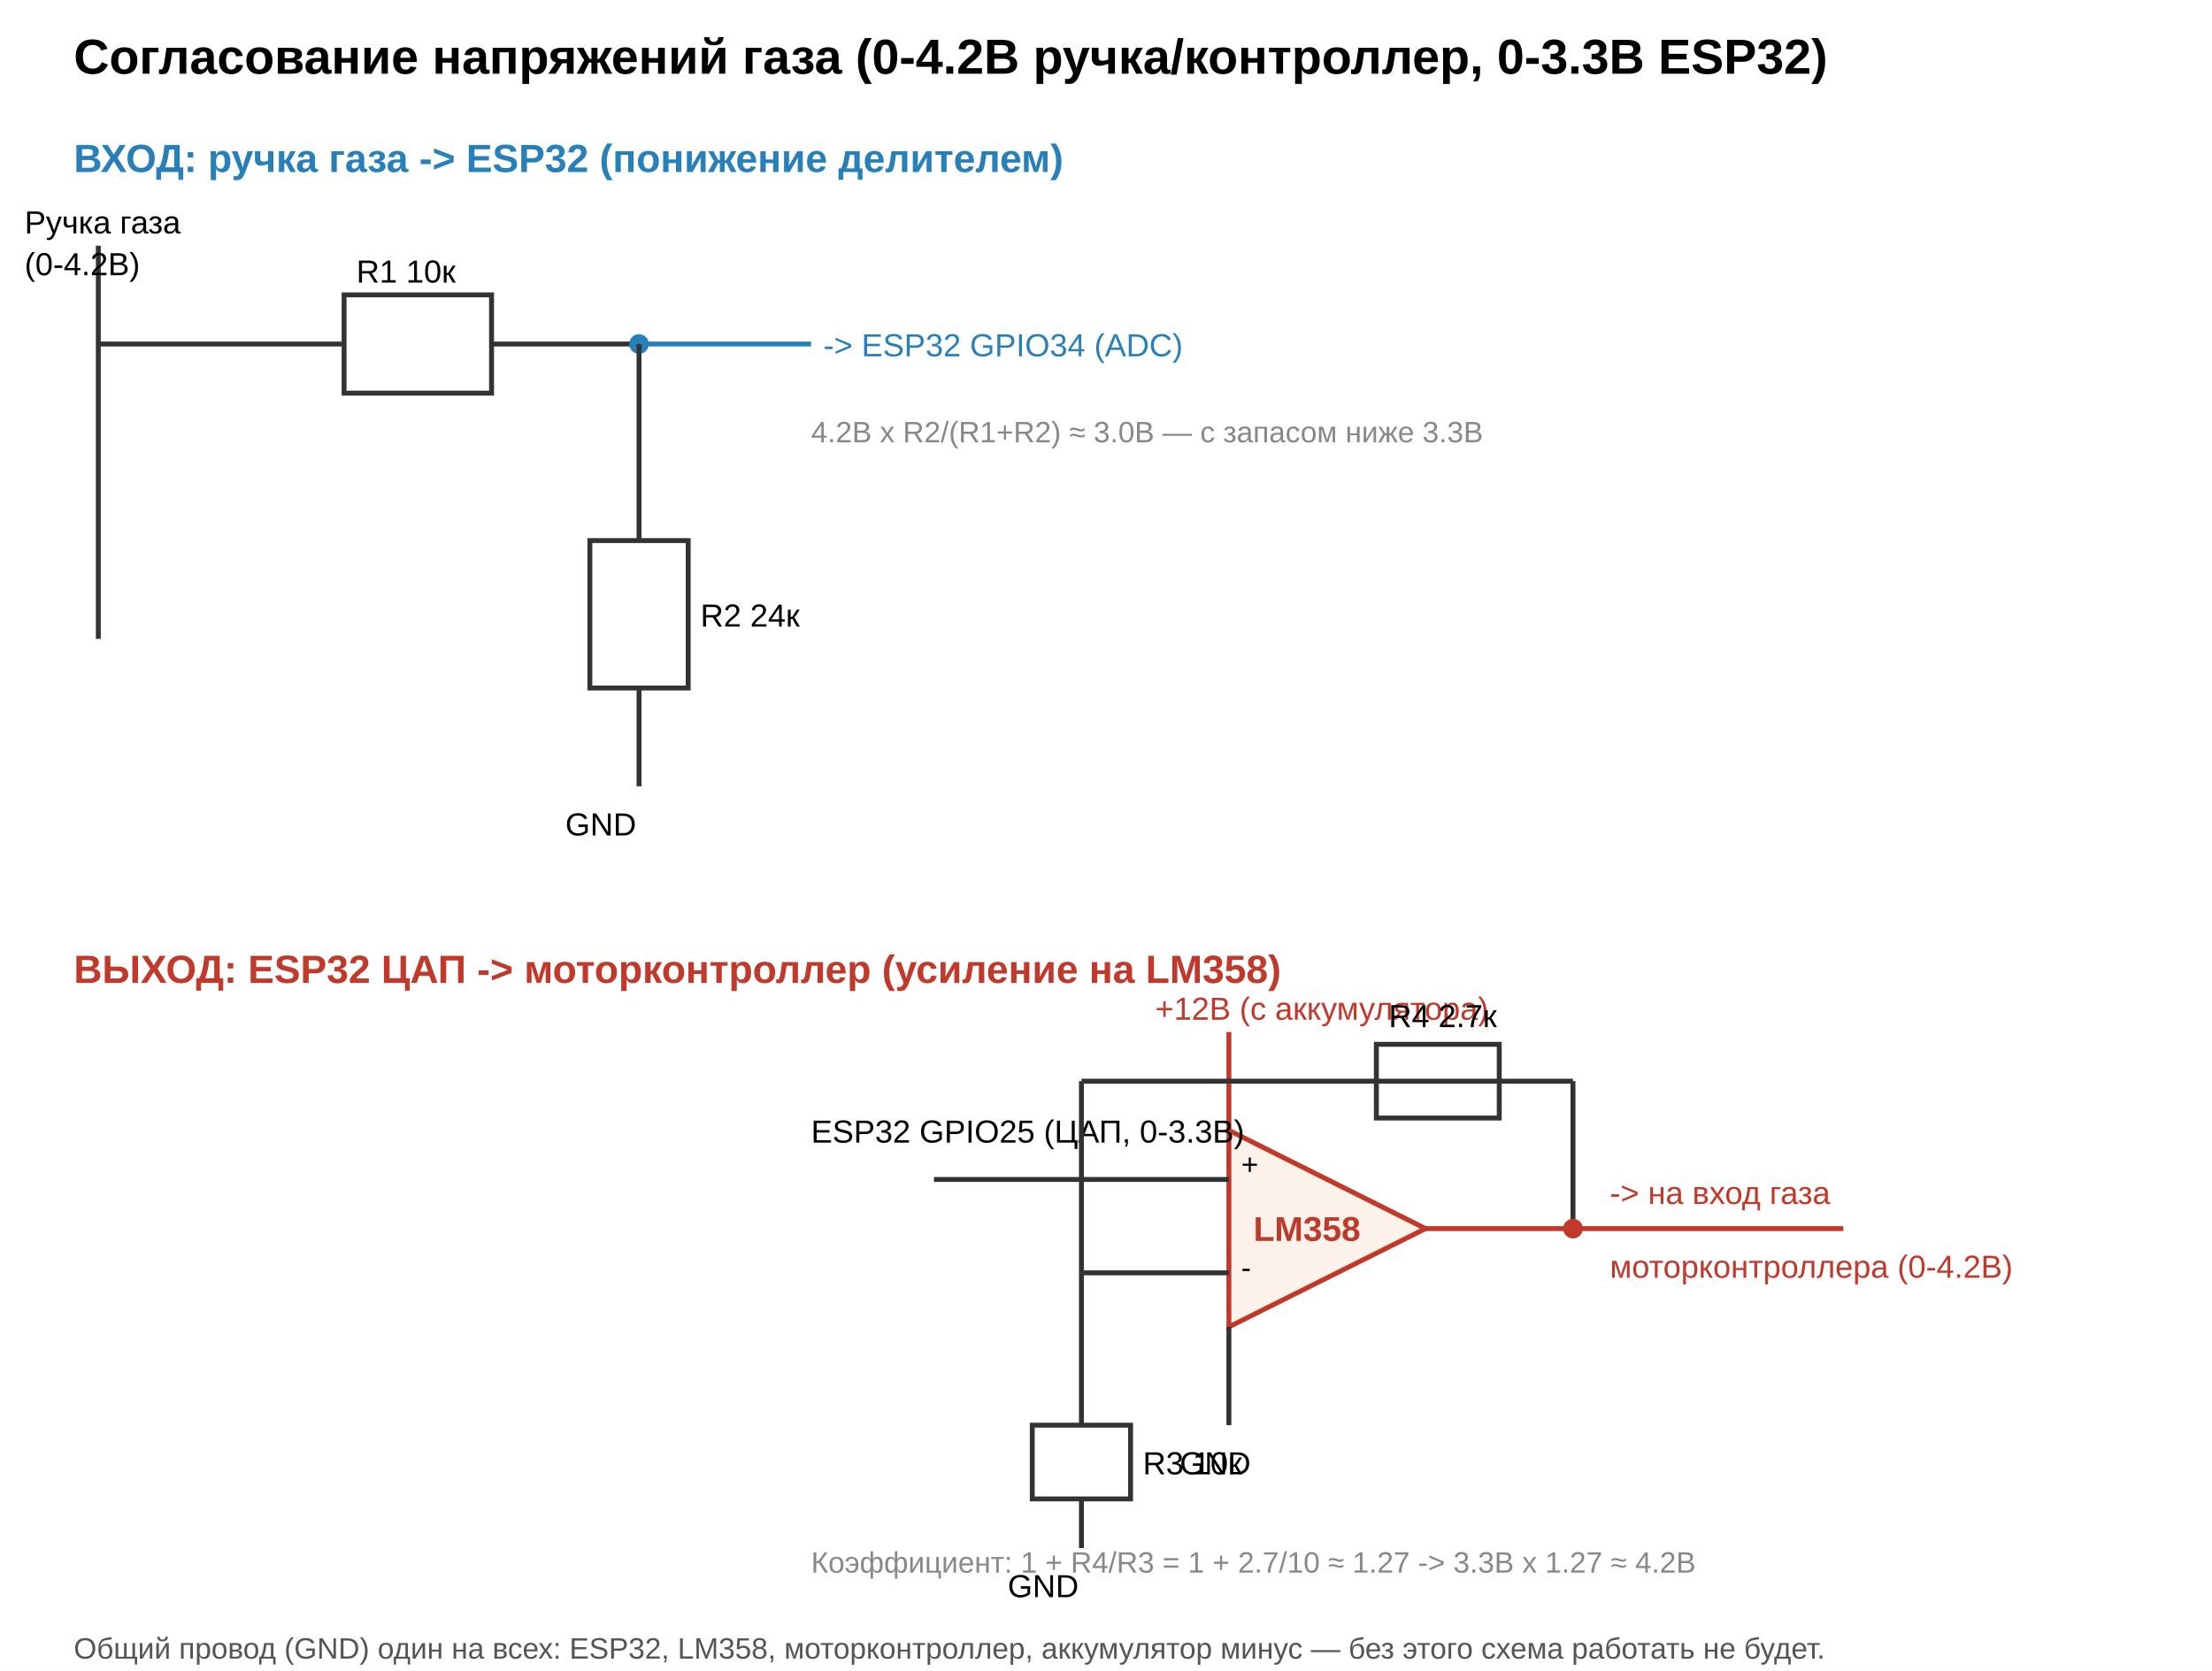
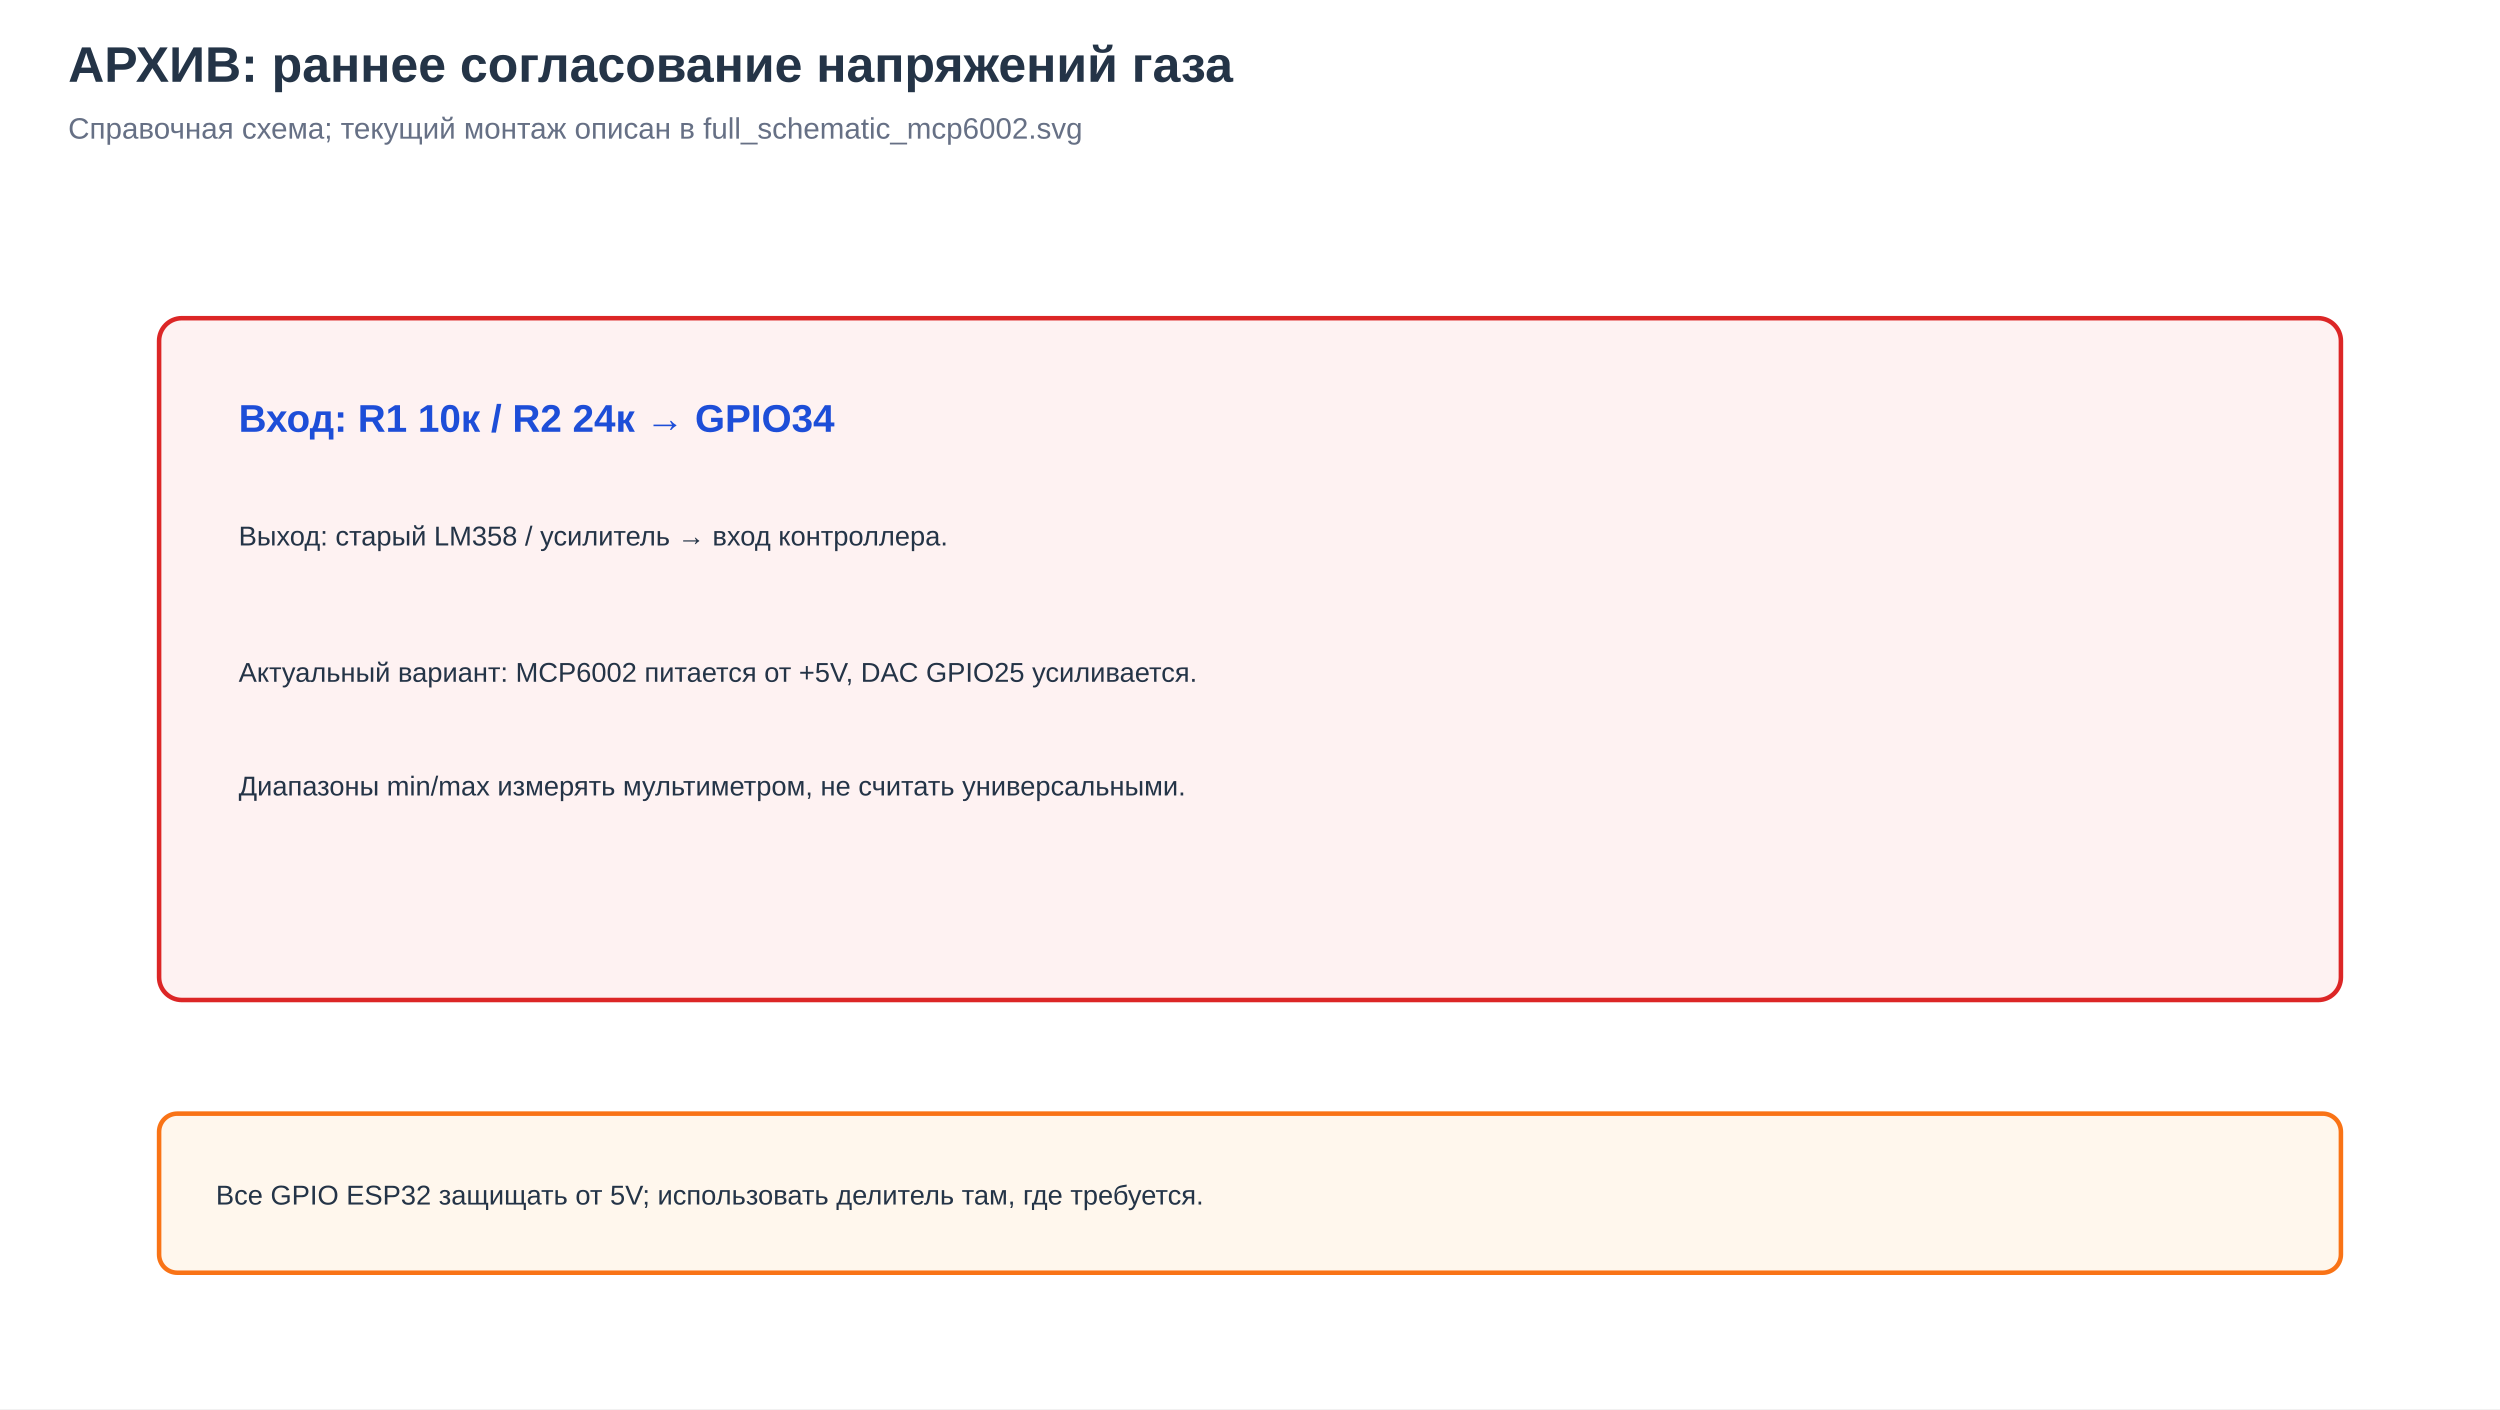
- <svg xmlns="http://www.w3.org/2000/svg" width="900" height="680" viewBox="0 0 900 680" font-family="Arial, sans-serif">
-   <rect width="900" height="680" fill="#ffffff" />
-   <text x="30" y="30" font-size="20" font-weight="bold">Согласование напряжений газа (0-4.2В ручка/контроллер, 0-3.3В ESP32)</text>
-   <text x="30" y="70" font-size="16" font-weight="bold" fill="#2980b9">ВХОД: ручка газа -&gt; ESP32 (понижение делителем)</text>
-   <line x1="40" y1="100" x2="40" y2="260" stroke="#333" stroke-width="2" />
-   <text x="10" y="95" font-size="13">Ручка газа</text>
-   <text x="10" y="112" font-size="13">(0-4.2В)</text>
-   <line x1="40" y1="140" x2="140" y2="140" stroke="#333" stroke-width="2" />
-   <rect x="140" y="120" width="60" height="40" fill="none" stroke="#333" stroke-width="2" />
-   <text x="145" y="115" font-size="13">R1 10к</text>
-   <line x1="200" y1="140" x2="260" y2="140" stroke="#333" stroke-width="2" />
-   <circle cx="260" cy="140" r="4" fill="#2980b9" />
-   <line x1="260" y1="140" x2="330" y2="140" stroke="#2980b9" stroke-width="2" />
-   <text x="335" y="145" font-size="13" fill="#2980b9">-&gt; ESP32 GPIO34 (ADC)</text>
-   <line x1="260" y1="140" x2="260" y2="220" stroke="#333" stroke-width="2" />
-   <rect x="240" y="220" width="40" height="60" fill="none" stroke="#333" stroke-width="2" />
-   <text x="285" y="255" font-size="13">R2 24к</text>
-   <line x1="260" y1="280" x2="260" y2="320" stroke="#333" stroke-width="2" />
-   <text x="230" y="340" font-size="13">GND</text>
-   <text x="330" y="180" font-size="12" fill="#888">4.2В x R2/(R1+R2) ≈ 3.0В — с запасом ниже 3.3В</text>
-   <text x="30" y="400" font-size="16" font-weight="bold" fill="#c0392b">ВЫХОД: ESP32 ЦАП -&gt; моторконтроллер (усиление на LM358)</text>
-   <line x1="500" y1="420" x2="500" y2="460" stroke="#c0392b" stroke-width="2" />
-   <text x="470" y="415" font-size="13" fill="#c0392b">+12В (с аккумулятора)</text>
-   <polygon points="500,460 500,540 580,500" fill="#fdf2e9" stroke="#c0392b" stroke-width="2" />
-   <text x="510" y="505" font-size="14" font-weight="bold" fill="#c0392b">LM358</text>
-   <line x1="500" y1="540" x2="500" y2="580" stroke="#333" stroke-width="2" />
-   <text x="480" y="600" font-size="13">GND</text>
-   <line x1="380" y1="480" x2="500" y2="480" stroke="#333" stroke-width="2" />
-   <text x="330" y="465" font-size="13">ESP32 GPIO25 (ЦАП, 0-3.3В)</text>
-   <text x="505" y="478" font-size="12">+</text>
-   <text x="505" y="520" font-size="12">-</text>
-   <line x1="500" y1="518" x2="440" y2="518" stroke="#333" stroke-width="2" />
-   <line x1="440" y1="518" x2="440" y2="580" stroke="#333" stroke-width="2" />
-   <rect x="420" y="580" width="40" height="30" fill="none" stroke="#333" stroke-width="2" />
-   <text x="465" y="600" font-size="13">R3 10к</text>
-   <line x1="440" y1="610" x2="440" y2="630" stroke="#333" stroke-width="2" />
-   <text x="410" y="650" font-size="13">GND</text>
-   <line x1="440" y1="518" x2="440" y2="440" stroke="#333" stroke-width="2" />
-   <line x1="440" y1="440" x2="640" y2="440" stroke="#333" stroke-width="2" />
-   <rect x="500" y="420" width="0" height="0" />
-   <rect x="560" y="425" width="50" height="30" fill="none" stroke="#333" stroke-width="2" transform="translate(0,0)" />
-   <text x="565" y="418" font-size="13">R4 2.7к</text>
-   <line x1="640" y1="440" x2="640" y2="500" stroke="#333" stroke-width="2" />
-   <line x1="580" y1="500" x2="640" y2="500" stroke="#c0392b" stroke-width="2" />
-   <circle cx="640" cy="500" r="4" fill="#c0392b" />
-   <line x1="640" y1="500" x2="750" y2="500" stroke="#c0392b" stroke-width="2" />
-   <text x="655" y="490" font-size="13" fill="#c0392b">-&gt; на вход газа</text>
-   <text x="655" y="520" font-size="13" fill="#c0392b">моторконтроллера (0-4.2В)</text>
-   <text x="330" y="640" font-size="12" fill="#888">Коэффициент: 1 + R4/R3 = 1 + 2.7/10 ≈ 1.27 -&gt; 3.3В x 1.27 ≈ 4.2В</text>
-   <text x="30" y="675" font-size="12" fill="#555">Общий провод (GND) один на всех: ESP32, LM358, моторконтроллер, аккумулятор минус — без этого схема работать не будет.</text>
+ <svg xmlns="http://www.w3.org/2000/svg" width="1100" height="620" viewBox="0 0 1100 620">
+   <style>text{font-family:Arial,sans-serif;fill:#243447}.title{font-size:22px;font-weight:bold}.sub{font-size:13px;fill:#667085}.head{font-size:17px;font-weight:bold;fill:#1d4ed8}.arch{fill:#fef2f2;stroke:#dc2626;stroke-width:2}.warn{fill:#fff7ed;stroke:#f97316;stroke-width:2}</style>
+   <rect width="1100" height="620" fill="#fff" />
+   <text x="30" y="36" class="title">АРХИВ: раннее согласование напряжений газа</text>
+   <text x="30" y="61" class="sub">Справочная схема; текущий монтаж описан в full_schematic_mcp6002.svg</text>
+   <rect x="70" y="140" width="960" height="300" class="arch" rx="10" />
+   <text x="105" y="190" class="head">Вход: R1 10к / R2 24к → GPIO34</text>
+   <text x="105" y="240">Выход: старый LM358 / усилитель → вход контроллера.</text>
+   <text x="105" y="300">Актуальный вариант: MCP6002 питается от +5V, DAC GPIO25 усиливается.</text>
+   <text x="105" y="350">Диапазоны min/max измерять мультиметром, не считать универсальными.</text>
+   <rect x="70" y="490" width="960" height="70" class="warn" rx="8" />
+   <text x="95" y="530">Все GPIO ESP32 защищать от 5V; использовать делитель там, где требуется.</text>
</svg>
